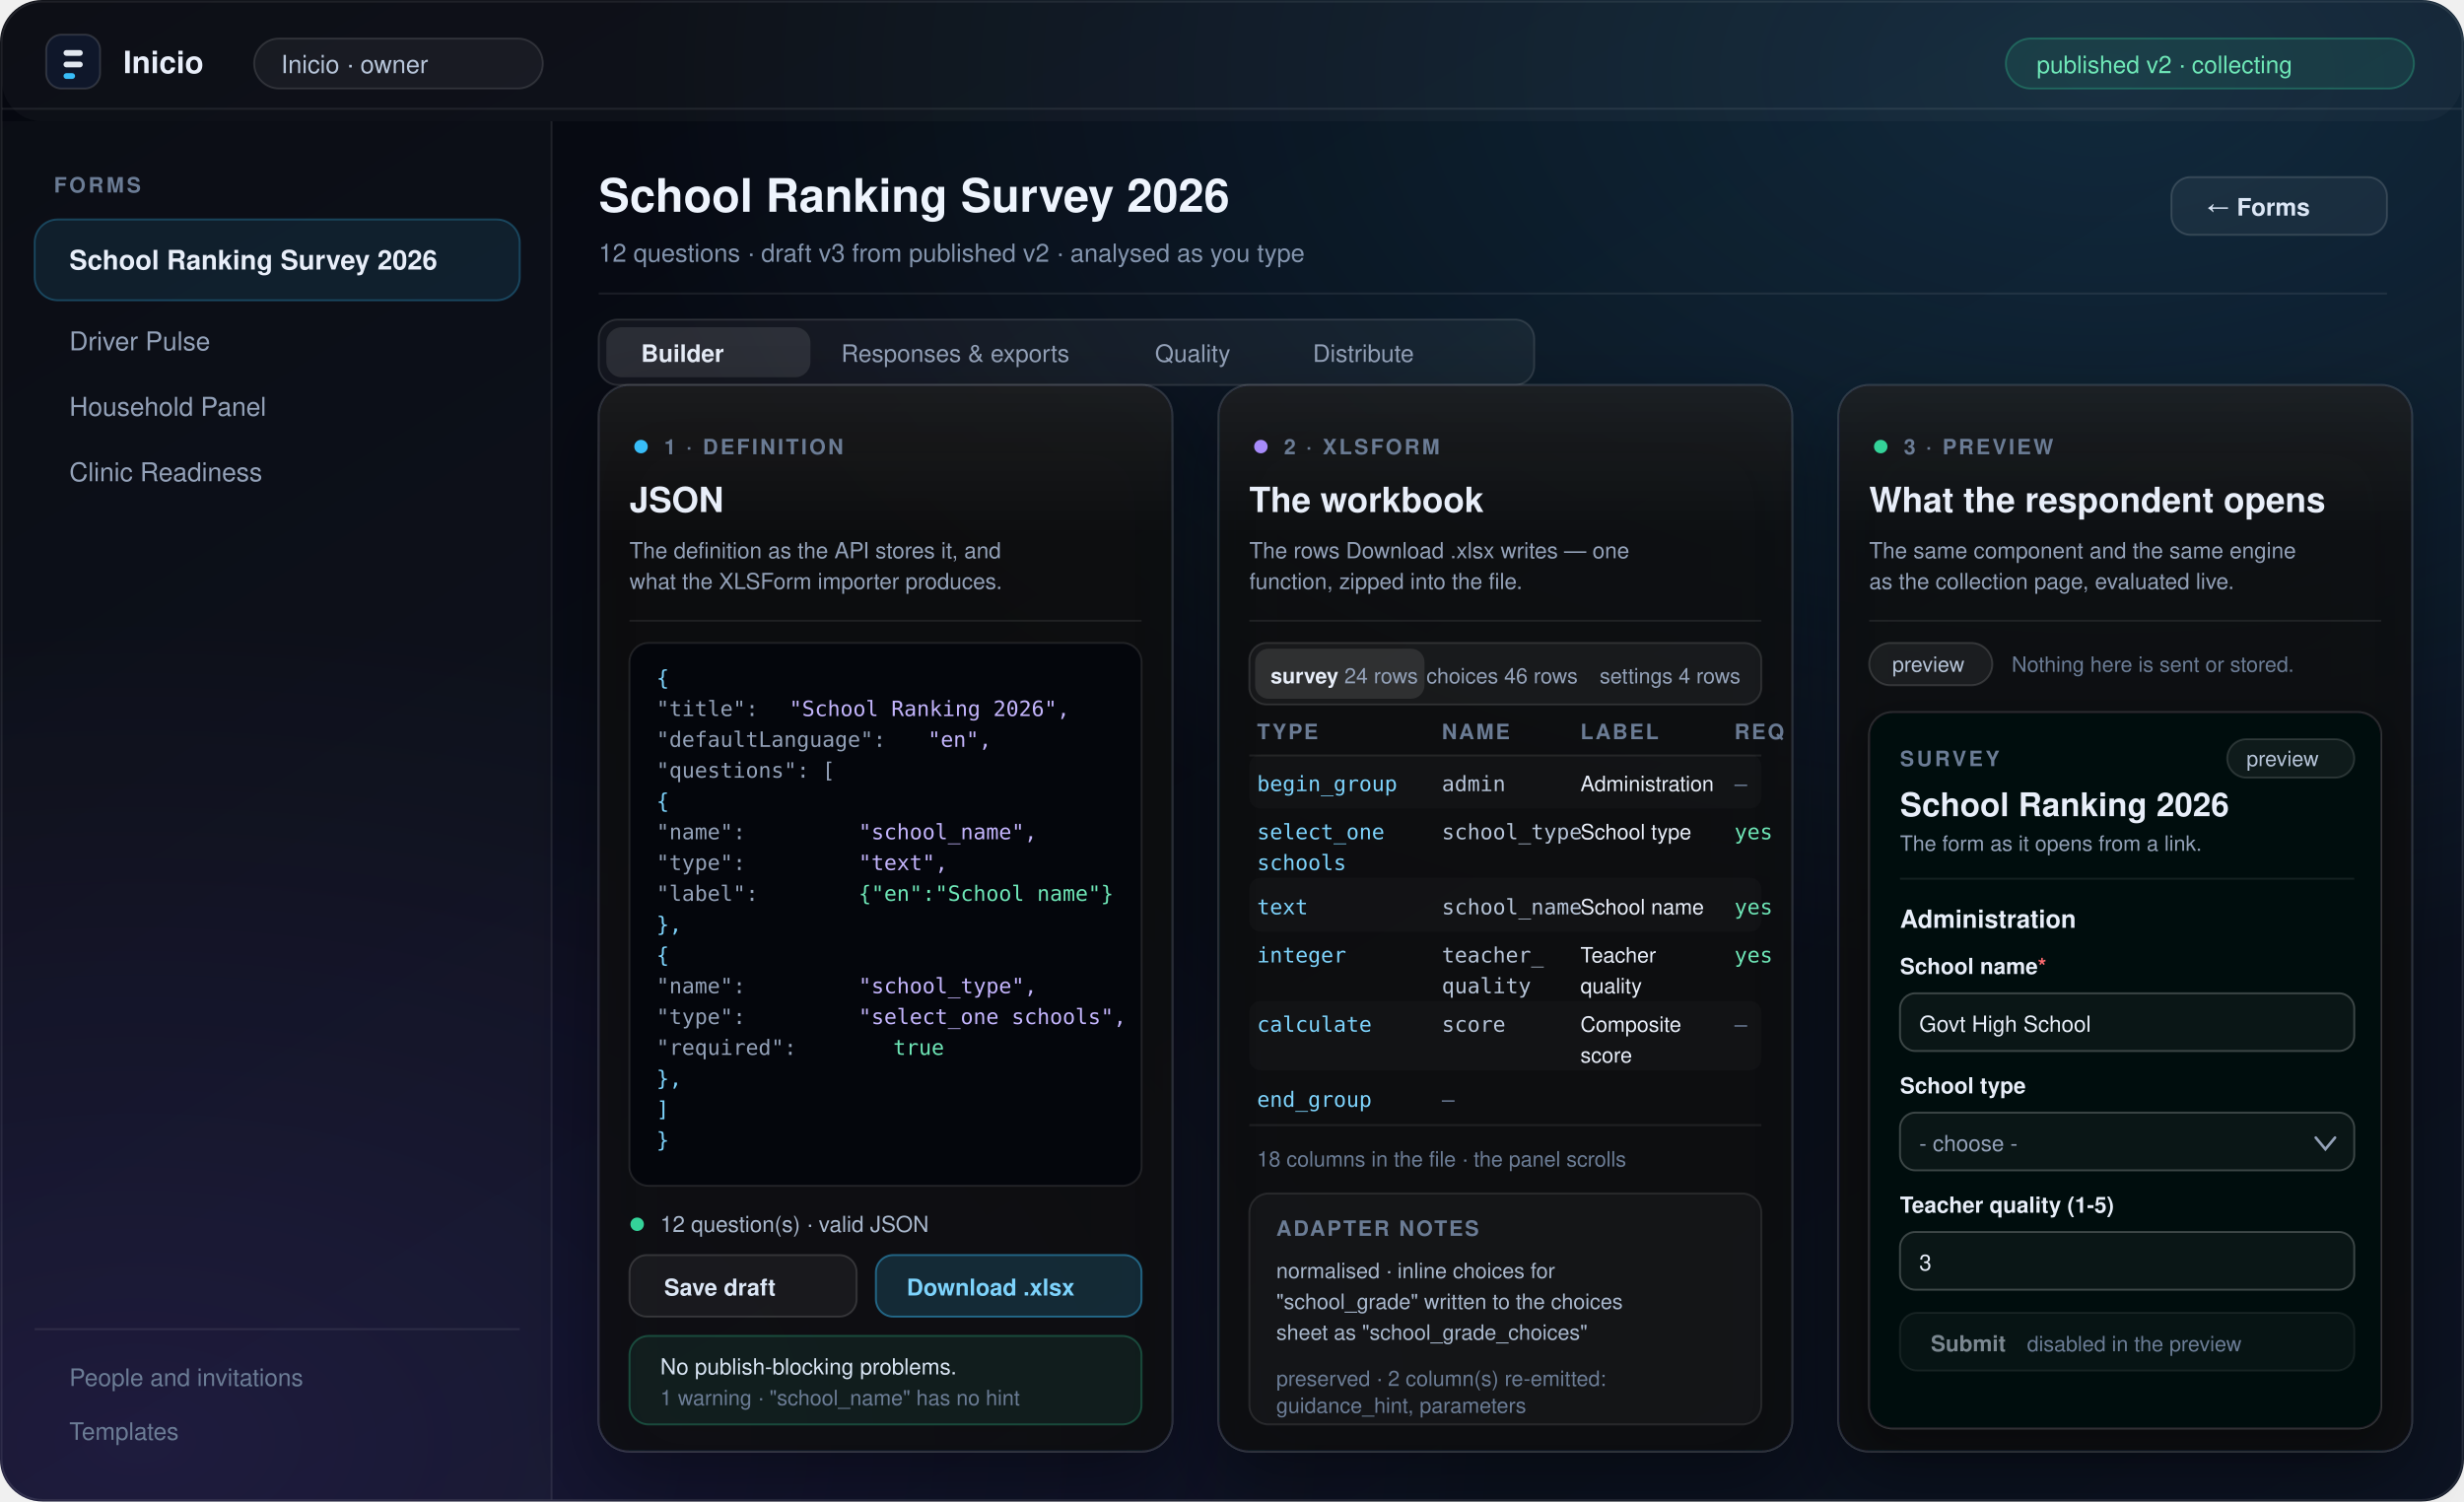
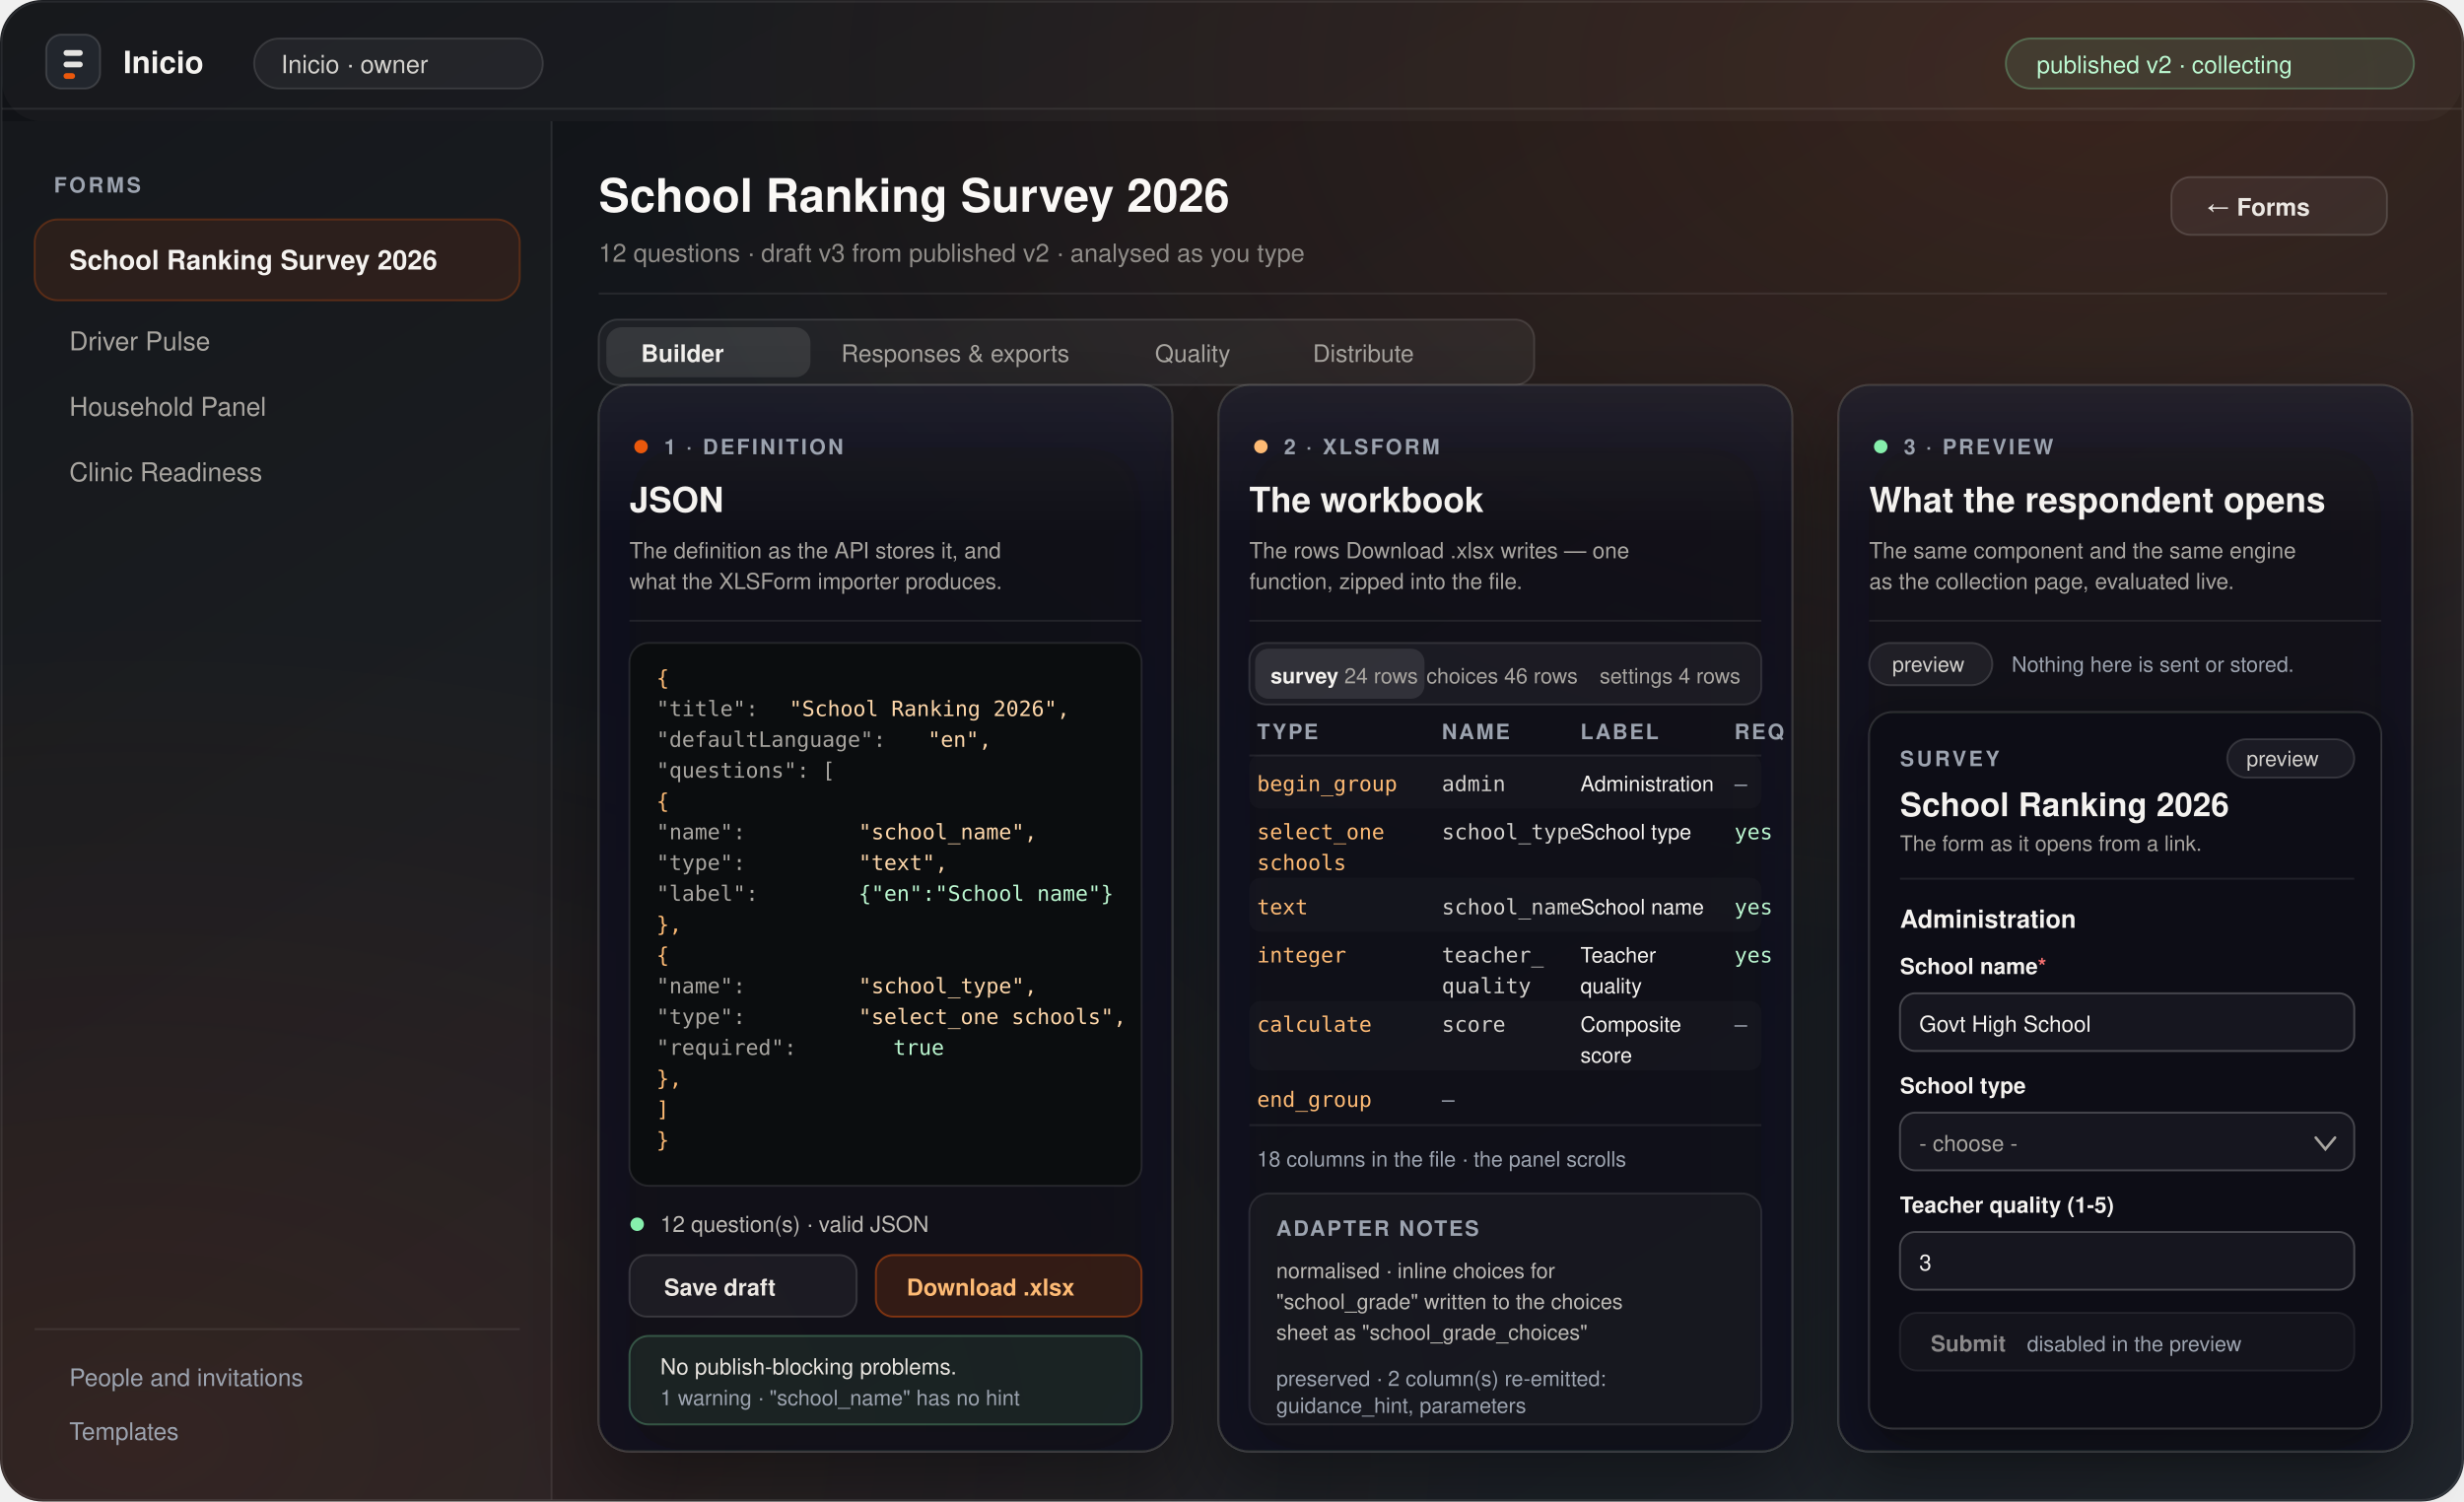
<svg xmlns="http://www.w3.org/2000/svg" viewBox="0 0 1280 780" width="1280" height="780" role="img" aria-label="The Inicio console: the definition studio, showing the form's JSON, the XLSForm workbook it exports, and a live preview of the form a respondent opens">
  <defs>
    <linearGradient id="cbg" x1="0" y1="0" x2="1" y2="1">
-       <stop offset="0" stop-color="#06080f" />
-       <stop offset="1" stop-color="#0c1322" />
+       <stop offset="0" stop-color="#101216" />
+       <stop offset="1" stop-color="#1f242b" />
    </linearGradient>
    <radialGradient id="cglow" cx="0.85" cy="0.05" r="0.6">
-       <stop offset="0" stop-color="#38bdf8" stop-opacity="0.16" />
-       <stop offset="1" stop-color="#38bdf8" stop-opacity="0" />
+       <stop offset="0" stop-color="#ea580c" stop-opacity="0.16" />
+       <stop offset="1" stop-color="#ea580c" stop-opacity="0" />
    </radialGradient>
    <radialGradient id="cglow2" cx="0.06" cy="0.96" r="0.55">
-       <stop offset="0" stop-color="#7b4dff" stop-opacity="0.14" />
-       <stop offset="1" stop-color="#7b4dff" stop-opacity="0" />
+       <stop offset="0" stop-color="#c2410c" stop-opacity="0.14" />
+       <stop offset="1" stop-color="#c2410c" stop-opacity="0" />
    </radialGradient>
    <linearGradient id="csheen" x1="0" y1="0" x2="0" y2="1">
      <stop offset="0" stop-color="#ffffff" stop-opacity="0.06" />
      <stop offset="1" stop-color="#ffffff" stop-opacity="0" />
    </linearGradient>
    <filter id="cshadow" x="-25%" y="-25%" width="150%" height="150%">
      <feDropShadow dx="0" dy="16" stdDeviation="20" flood-color="#000000" flood-opacity="0.5" />
    </filter>
    <filter id="csoft" x="-25%" y="-25%" width="150%" height="150%">
      <feDropShadow dx="0" dy="6" stdDeviation="10" flood-color="#000000" flood-opacity="0.35" />
    </filter>
  </defs>
  <rect width="1280" height="780" rx="22" fill="url(#cbg)" />
  <rect width="1280" height="780" rx="22" fill="url(#cglow)" />
  <rect width="1280" height="780" rx="22" fill="url(#cglow2)" />
  <rect x="0.75" y="0.75" width="1278.5" height="778.5" rx="21.5" fill="none" stroke="#ffffff" stroke-opacity="0.10" />
  <g font-family="ui-sans-serif, -apple-system, 'Segoe UI', Helvetica, Arial, sans-serif">
    <rect x="1" y="1" width="1278" height="62" rx="21" fill="#ffffff" fill-opacity="0.03" />
    <rect x="1" y="56" width="1278" height="1" fill="#ffffff" fill-opacity="0.08" />
-     <rect x="24" y="18" width="28" height="28" rx="8" fill="#0f172a" stroke="#ffffff" stroke-opacity="0.14" />
-     <rect x="33" y="26" width="10" height="3" rx="1.5" fill="#e2e8f0" />
-     <rect x="33" y="32" width="10" height="3" rx="1.5" fill="#e2e8f0" />
-     <rect x="33" y="38" width="6" height="3" rx="1.5" fill="#38bdf8" />
-     <text x="64" y="38" font-size="16" font-weight="700" fill="#e8eef9">Inicio</text>
+     <rect x="24" y="18" width="28" height="28" rx="8" fill="#22262d" stroke="#ffffff" stroke-opacity="0.14" />
+     <rect x="33" y="26" width="10" height="3" rx="1.5" fill="#e5e3e0" />
+     <rect x="33" y="32" width="10" height="3" rx="1.5" fill="#e5e3e0" />
+     <rect x="33" y="38" width="6" height="3" rx="1.5" fill="#ea580c" />
+     <text x="64" y="38" font-size="16" font-weight="700" fill="#f4f2ef">Inicio</text>
    <rect x="132" y="20" width="150" height="26" rx="13" fill="#ffffff" fill-opacity="0.05" stroke="#ffffff" stroke-opacity="0.12" />
-     <text x="146" y="38" font-size="13" fill="#b6c4d8">Inicio · owner</text>
-     <rect x="1042" y="20" width="212" height="26" rx="13" fill="#34d399" fill-opacity="0.10" stroke="#34d399" stroke-opacity="0.30" />
-     <text x="1058" y="38" font-size="12.5" fill="#6ee7b7">published v2 · collecting</text>
+     <text x="146" y="38" font-size="13" fill="#d2d0cc">Inicio · owner</text>
+     <rect x="1042" y="20" width="212" height="26" rx="13" fill="#86efac" fill-opacity="0.10" stroke="#86efac" stroke-opacity="0.30" />
+     <text x="1058" y="38" font-size="12.5" fill="#bbf7d0">published v2 · collecting</text>
    <rect x="1" y="63" width="286" height="716" fill="#ffffff" fill-opacity="0.02" />
    <rect x="286" y="63" width="1" height="716" fill="#ffffff" fill-opacity="0.08" />
-     <text x="28" y="100" font-size="11" font-weight="700" letter-spacing="1.4" fill="#6b7c95">FORMS</text>
-     <rect x="18" y="114" width="252" height="42" rx="12" fill="#38bdf8" fill-opacity="0.10" stroke="#38bdf8" stroke-opacity="0.28" />
-     <text x="36" y="140" font-size="14" font-weight="600" fill="#e8eef9">School Ranking Survey 2026</text>
-     <text x="36" y="182" font-size="13.5" fill="#93a1b8">Driver Pulse</text>
-     <text x="36" y="216" font-size="13.5" fill="#93a1b8">Household Panel</text>
-     <text x="36" y="250" font-size="13.5" fill="#93a1b8">Clinic Readiness</text>
+     <text x="28" y="100" font-size="11" font-weight="700" letter-spacing="1.4" fill="#9ca3af">FORMS</text>
+     <rect x="18" y="114" width="252" height="42" rx="12" fill="#ea580c" fill-opacity="0.10" stroke="#ea580c" stroke-opacity="0.28" />
+     <text x="36" y="140" font-size="14" font-weight="600" fill="#f4f2ef">School Ranking Survey 2026</text>
+     <text x="36" y="182" font-size="13.5" fill="#a8a5a0">Driver Pulse</text>
+     <text x="36" y="216" font-size="13.5" fill="#a8a5a0">Household Panel</text>
+     <text x="36" y="250" font-size="13.5" fill="#a8a5a0">Clinic Readiness</text>
    <rect x="18" y="690" width="252" height="1" fill="#ffffff" fill-opacity="0.08" />
-     <text x="36" y="720" font-size="12.5" fill="#6b7c95">People and invitations</text>
-     <text x="36" y="748" font-size="12.5" fill="#6b7c95">Templates</text>
-     <text x="311" y="110" font-size="24" font-weight="700" fill="#eef4fd">School Ranking Survey 2026</text>
-     <text x="311" y="136" font-size="13" fill="#8394ad">12 questions · draft v3 from published v2 · analysed as you type</text>
+     <text x="36" y="720" font-size="12.5" fill="#9ca3af">People and invitations</text>
+     <text x="36" y="748" font-size="12.5" fill="#9ca3af">Templates</text>
+     <text x="311" y="110" font-size="24" font-weight="700" fill="#faf8f6">School Ranking Survey 2026</text>
+     <text x="311" y="136" font-size="13" fill="#8f8c88">12 questions · draft v3 from published v2 · analysed as you type</text>
    <rect x="1128" y="92" width="112" height="30" rx="10" fill="#ffffff" fill-opacity="0.05" stroke="#ffffff" stroke-opacity="0.14" />
-     <text x="1146" y="112" font-size="12.5" font-weight="600" fill="#dbe6f5">← Forms</text>
+     <text x="1146" y="112" font-size="12.5" font-weight="600" fill="#ebe7e2">← Forms</text>
    <rect x="311" y="152" width="929" height="1" fill="#ffffff" fill-opacity="0.08" />
    <rect x="311" y="166" width="486" height="34" rx="10" fill="#ffffff" fill-opacity="0.05" stroke="#ffffff" stroke-opacity="0.12" />
    <rect x="315" y="170" width="106" height="26" rx="8" fill="#ffffff" fill-opacity="0.10" />
-     <text x="333" y="188" font-size="12.5" font-weight="600" fill="#e8eef9">Builder</text>
-     <text x="437" y="188" font-size="12.5" fill="#93a1b8">Responses &amp; exports</text>
-     <text x="600" y="188" font-size="12.5" fill="#93a1b8">Quality</text>
-     <text x="682" y="188" font-size="12.5" fill="#93a1b8">Distribute</text>
-     <rect x="311" y="200" width="298" height="554" rx="16" fill="#0a0e18" fill-opacity="0.72" stroke="#ffffff" stroke-opacity="0.12" filter="url(#cshadow)" />
+     <text x="333" y="188" font-size="12.5" font-weight="600" fill="#f4f2ef">Builder</text>
+     <text x="437" y="188" font-size="12.5" fill="#a8a5a0">Responses &amp; exports</text>
+     <text x="600" y="188" font-size="12.5" fill="#a8a5a0">Quality</text>
+     <text x="682" y="188" font-size="12.5" fill="#a8a5a0">Distribute</text>
+     <rect x="311" y="200" width="298" height="554" rx="16" fill="#14161b" fill-opacity="0.72" stroke="#ffffff" stroke-opacity="0.12" filter="url(#cshadow)" />
    <path d="M311 216 a16 16 0 0 1 16 -16 h266 a16 16 0 0 1 16 16 v62 h-298 z" fill="url(#csheen)" />
-     <circle cx="333" cy="232" r="3.5" fill="#38bdf8" />
-     <text x="345" y="236" font-size="11" font-weight="700" letter-spacing="1.2" fill="#6b7c95">1 · DEFINITION</text>
-     <text x="327" y="266" font-size="18" font-weight="700" fill="#e8eef9">JSON</text>
-     <text x="327" y="290" font-size="11.5" fill="#93a1b8">The definition as the API stores it, and</text>
-     <text x="327" y="306" font-size="11.5" fill="#93a1b8">what the XLSForm importer produces.</text>
+     <circle cx="333" cy="232" r="3.5" fill="#ea580c" />
+     <text x="345" y="236" font-size="11" font-weight="700" letter-spacing="1.2" fill="#9ca3af">1 · DEFINITION</text>
+     <text x="327" y="266" font-size="18" font-weight="700" fill="#f4f2ef">JSON</text>
+     <text x="327" y="290" font-size="11.5" fill="#a8a5a0">The definition as the API stores it, and</text>
+     <text x="327" y="306" font-size="11.5" fill="#a8a5a0">what the XLSForm importer produces.</text>
    <rect x="327" y="322" width="266" height="1" fill="#ffffff" fill-opacity="0.08" />
-     <rect x="327" y="334" width="266" height="282" rx="10" fill="#04060c" stroke="#ffffff" stroke-opacity="0.10" />
+     <rect x="327" y="334" width="266" height="282" rx="10" fill="#0b0d0f" stroke="#ffffff" stroke-opacity="0.10" />
    <g font-family="ui-monospace, SFMono-Regular, Menlo, Consolas, monospace" font-size="11">
-       <text x="341" y="356" fill="#7dd3fc">{</text>
-       <text x="341" y="372" fill="#93a1b8">  "title":</text>
-       <text x="410" y="372" fill="#c4b5fd">"School Ranking 2026",</text>
-       <text x="341" y="388" fill="#93a1b8">  "defaultLanguage":</text>
-       <text x="482" y="388" fill="#c4b5fd">"en",</text>
-       <text x="341" y="404" fill="#93a1b8">  "questions": [</text>
-       <text x="341" y="420" fill="#7dd3fc">    {</text>
-       <text x="341" y="436" fill="#93a1b8">      "name":</text>
-       <text x="446" y="436" fill="#c4b5fd">"school_name",</text>
-       <text x="341" y="452" fill="#93a1b8">      "type":</text>
-       <text x="446" y="452" fill="#c4b5fd">"text",</text>
-       <text x="341" y="468" fill="#93a1b8">      "label":</text>
-       <text x="446" y="468" fill="#6ee7b7">{"en":"School name"}</text>
-       <text x="341" y="484" fill="#7dd3fc">    },</text>
-       <text x="341" y="500" fill="#7dd3fc">    {</text>
-       <text x="341" y="516" fill="#93a1b8">      "name":</text>
-       <text x="446" y="516" fill="#c4b5fd">"school_type",</text>
-       <text x="341" y="532" fill="#93a1b8">      "type":</text>
-       <text x="446" y="532" fill="#c4b5fd">"select_one schools",</text>
-       <text x="341" y="548" fill="#93a1b8">      "required":</text>
-       <text x="464" y="548" fill="#6ee7b7">true</text>
-       <text x="341" y="564" fill="#7dd3fc">    },</text>
-       <text x="341" y="580" fill="#7dd3fc">  ]</text>
-       <text x="341" y="596" fill="#7dd3fc">}</text>
+       <text x="341" y="356" fill="#fdba74">{</text>
+       <text x="341" y="372" fill="#a8a5a0">  "title":</text>
+       <text x="410" y="372" fill="#fed7aa">"School Ranking 2026",</text>
+       <text x="341" y="388" fill="#a8a5a0">  "defaultLanguage":</text>
+       <text x="482" y="388" fill="#fed7aa">"en",</text>
+       <text x="341" y="404" fill="#a8a5a0">  "questions": [</text>
+       <text x="341" y="420" fill="#fdba74">    {</text>
+       <text x="341" y="436" fill="#a8a5a0">      "name":</text>
+       <text x="446" y="436" fill="#fed7aa">"school_name",</text>
+       <text x="341" y="452" fill="#a8a5a0">      "type":</text>
+       <text x="446" y="452" fill="#fed7aa">"text",</text>
+       <text x="341" y="468" fill="#a8a5a0">      "label":</text>
+       <text x="446" y="468" fill="#bbf7d0">{"en":"School name"}</text>
+       <text x="341" y="484" fill="#fdba74">    },</text>
+       <text x="341" y="500" fill="#fdba74">    {</text>
+       <text x="341" y="516" fill="#a8a5a0">      "name":</text>
+       <text x="446" y="516" fill="#fed7aa">"school_type",</text>
+       <text x="341" y="532" fill="#a8a5a0">      "type":</text>
+       <text x="446" y="532" fill="#fed7aa">"select_one schools",</text>
+       <text x="341" y="548" fill="#a8a5a0">      "required":</text>
+       <text x="464" y="548" fill="#bbf7d0">true</text>
+       <text x="341" y="564" fill="#fdba74">    },</text>
+       <text x="341" y="580" fill="#fdba74">  ]</text>
+       <text x="341" y="596" fill="#fdba74">}</text>
    </g>
-     <circle cx="331" cy="636" r="3.5" fill="#34d399" />
-     <text x="343" y="640" font-size="11.5" fill="#a9b8cd">12 question(s) · valid JSON</text>
+     <circle cx="331" cy="636" r="3.5" fill="#86efac" />
+     <text x="343" y="640" font-size="11.5" fill="#bdbab5">12 question(s) · valid JSON</text>
    <rect x="327" y="652" width="118" height="32" rx="9" fill="#ffffff" fill-opacity="0.05" stroke="#ffffff" stroke-opacity="0.14" />
-     <text x="345" y="673" font-size="12" font-weight="600" fill="#dbe6f5">Save draft</text>
-     <rect x="455" y="652" width="138" height="32" rx="9" fill="#38bdf8" fill-opacity="0.16" stroke="#38bdf8" stroke-opacity="0.45" />
-     <text x="471" y="673" font-size="12" font-weight="600" fill="#7dd3fc">Download .xlsx</text>
-     <rect x="327" y="694" width="266" height="46" rx="10" fill="#34d399" fill-opacity="0.08" stroke="#34d399" stroke-opacity="0.28" />
-     <text x="343" y="714" font-size="11.5" fill="#d7e3f2">No publish-blocking problems.</text>
-     <text x="343" y="730" font-size="11" fill="#6b7c95">1 warning · "school_name" has no hint</text>
-     <rect x="633" y="200" width="298" height="554" rx="16" fill="#0a0e18" fill-opacity="0.72" stroke="#ffffff" stroke-opacity="0.12" filter="url(#cshadow)" />
+     <text x="345" y="673" font-size="12" font-weight="600" fill="#ebe7e2">Save draft</text>
+     <rect x="455" y="652" width="138" height="32" rx="9" fill="#ea580c" fill-opacity="0.16" stroke="#ea580c" stroke-opacity="0.45" />
+     <text x="471" y="673" font-size="12" font-weight="600" fill="#fdba74">Download .xlsx</text>
+     <rect x="327" y="694" width="266" height="46" rx="10" fill="#86efac" fill-opacity="0.08" stroke="#86efac" stroke-opacity="0.28" />
+     <text x="343" y="714" font-size="11.5" fill="#e7e3de">No publish-blocking problems.</text>
+     <text x="343" y="730" font-size="11" fill="#9ca3af">1 warning · "school_name" has no hint</text>
+     <rect x="633" y="200" width="298" height="554" rx="16" fill="#14161b" fill-opacity="0.72" stroke="#ffffff" stroke-opacity="0.12" filter="url(#cshadow)" />
    <path d="M633 216 a16 16 0 0 1 16 -16 h266 a16 16 0 0 1 16 16 v62 h-298 z" fill="url(#csheen)" />
-     <circle cx="655" cy="232" r="3.5" fill="#a78bfa" />
-     <text x="667" y="236" font-size="11" font-weight="700" letter-spacing="1.2" fill="#6b7c95">2 · XLSFORM</text>
-     <text x="649" y="266" font-size="18" font-weight="700" fill="#e8eef9">The workbook</text>
-     <text x="649" y="290" font-size="11.5" fill="#93a1b8">The rows Download .xlsx writes — one</text>
-     <text x="649" y="306" font-size="11.5" fill="#93a1b8">function, zipped into the file.</text>
+     <circle cx="655" cy="232" r="3.5" fill="#fdba74" />
+     <text x="667" y="236" font-size="11" font-weight="700" letter-spacing="1.2" fill="#9ca3af">2 · XLSFORM</text>
+     <text x="649" y="266" font-size="18" font-weight="700" fill="#f4f2ef">The workbook</text>
+     <text x="649" y="290" font-size="11.5" fill="#a8a5a0">The rows Download .xlsx writes — one</text>
+     <text x="649" y="306" font-size="11.5" fill="#a8a5a0">function, zipped into the file.</text>
    <rect x="649" y="322" width="266" height="1" fill="#ffffff" fill-opacity="0.08" />
    <rect x="649" y="334" width="266" height="32" rx="9" fill="#ffffff" fill-opacity="0.05" stroke="#ffffff" stroke-opacity="0.12" />
    <rect x="652" y="337" width="88" height="26" rx="7" fill="#ffffff" fill-opacity="0.10" />
-     <text x="660" y="355" font-size="11" font-weight="600" fill="#e8eef9">survey <tspan font-weight="400" fill="#93a1b8">24 rows</tspan>
-     </text>
-     <text x="741" y="355" font-size="11" fill="#93a1b8">choices <tspan>46 rows</tspan>
-     </text>
-     <text x="831" y="355" font-size="11" fill="#93a1b8">settings <tspan>4 rows</tspan>
+     <text x="660" y="355" font-size="11" font-weight="600" fill="#f4f2ef">survey <tspan font-weight="400" fill="#a8a5a0">24 rows</tspan>
+     </text>
+     <text x="741" y="355" font-size="11" fill="#a8a5a0">choices <tspan>46 rows</tspan>
+     </text>
+     <text x="831" y="355" font-size="11" fill="#a8a5a0">settings <tspan>4 rows</tspan>
    </text>
    <g font-family="ui-sans-serif, -apple-system, 'Segoe UI', Helvetica, Arial, sans-serif">
-       <text x="653" y="384" font-size="11" font-weight="700" letter-spacing="1" fill="#6b7c95">TYPE</text>
-       <text x="749" y="384" font-size="11" font-weight="700" letter-spacing="1" fill="#6b7c95">NAME</text>
-       <text x="821" y="384" font-size="11" font-weight="700" letter-spacing="1" fill="#6b7c95">LABEL</text>
-       <text x="901" y="384" font-size="11" font-weight="700" letter-spacing="1" fill="#6b7c95">REQ</text>
+       <text x="653" y="384" font-size="11" font-weight="700" letter-spacing="1" fill="#9ca3af">TYPE</text>
+       <text x="749" y="384" font-size="11" font-weight="700" letter-spacing="1" fill="#9ca3af">NAME</text>
+       <text x="821" y="384" font-size="11" font-weight="700" letter-spacing="1" fill="#9ca3af">LABEL</text>
+       <text x="901" y="384" font-size="11" font-weight="700" letter-spacing="1" fill="#9ca3af">REQ</text>
    </g>
    <rect x="649" y="392" width="266" height="1" fill="#ffffff" fill-opacity="0.08" />
    <g font-size="11" font-family="ui-monospace, SFMono-Regular, Menlo, Consolas, monospace">
      <rect x="649" y="392" width="266" height="28" rx="6" fill="#ffffff" fill-opacity="0.02" />
-       <text x="653" y="411" fill="#7dd3fc">begin_group</text>
-       <text x="749" y="411" fill="#b6c4d8">admin</text>
-       <text x="821" y="411" font-family="ui-sans-serif, -apple-system, 'Segoe UI', Helvetica, Arial, sans-serif" fill="#e8eef9">Administration</text>
-       <text x="901" y="411" fill="#6b7c95">—</text>
-       <text x="653" y="436" fill="#7dd3fc">select_one</text>
-       <text x="653" y="452" fill="#7dd3fc">schools</text>
-       <text x="749" y="436" fill="#b6c4d8">school_type</text>
-       <text x="821" y="436" font-family="ui-sans-serif, -apple-system, 'Segoe UI', Helvetica, Arial, sans-serif" fill="#e8eef9">School type</text>
-       <text x="901" y="436" fill="#6ee7b7">yes</text>
+       <text x="653" y="411" fill="#fdba74">begin_group</text>
+       <text x="749" y="411" fill="#d2d0cc">admin</text>
+       <text x="821" y="411" font-family="ui-sans-serif, -apple-system, 'Segoe UI', Helvetica, Arial, sans-serif" fill="#f4f2ef">Administration</text>
+       <text x="901" y="411" fill="#9ca3af">—</text>
+       <text x="653" y="436" fill="#fdba74">select_one</text>
+       <text x="653" y="452" fill="#fdba74">schools</text>
+       <text x="749" y="436" fill="#d2d0cc">school_type</text>
+       <text x="821" y="436" font-family="ui-sans-serif, -apple-system, 'Segoe UI', Helvetica, Arial, sans-serif" fill="#f4f2ef">School type</text>
+       <text x="901" y="436" fill="#bbf7d0">yes</text>
      <rect x="649" y="456" width="266" height="28" rx="6" fill="#ffffff" fill-opacity="0.02" />
-       <text x="653" y="475" fill="#7dd3fc">text</text>
-       <text x="749" y="475" fill="#b6c4d8">school_name</text>
-       <text x="821" y="475" font-family="ui-sans-serif, -apple-system, 'Segoe UI', Helvetica, Arial, sans-serif" fill="#e8eef9">School name</text>
-       <text x="901" y="475" fill="#6ee7b7">yes</text>
-       <text x="653" y="500" fill="#7dd3fc">integer</text>
-       <text x="749" y="500" fill="#b6c4d8">teacher_</text>
-       <text x="749" y="516" fill="#b6c4d8">quality</text>
-       <text x="821" y="500" font-family="ui-sans-serif, -apple-system, 'Segoe UI', Helvetica, Arial, sans-serif" fill="#e8eef9">Teacher</text>
-       <text x="821" y="516" font-family="ui-sans-serif, -apple-system, 'Segoe UI', Helvetica, Arial, sans-serif" fill="#e8eef9">quality</text>
-       <text x="901" y="500" fill="#6ee7b7">yes</text>
+       <text x="653" y="475" fill="#fdba74">text</text>
+       <text x="749" y="475" fill="#d2d0cc">school_name</text>
+       <text x="821" y="475" font-family="ui-sans-serif, -apple-system, 'Segoe UI', Helvetica, Arial, sans-serif" fill="#f4f2ef">School name</text>
+       <text x="901" y="475" fill="#bbf7d0">yes</text>
+       <text x="653" y="500" fill="#fdba74">integer</text>
+       <text x="749" y="500" fill="#d2d0cc">teacher_</text>
+       <text x="749" y="516" fill="#d2d0cc">quality</text>
+       <text x="821" y="500" font-family="ui-sans-serif, -apple-system, 'Segoe UI', Helvetica, Arial, sans-serif" fill="#f4f2ef">Teacher</text>
+       <text x="821" y="516" font-family="ui-sans-serif, -apple-system, 'Segoe UI', Helvetica, Arial, sans-serif" fill="#f4f2ef">quality</text>
+       <text x="901" y="500" fill="#bbf7d0">yes</text>
      <rect x="649" y="520" width="266" height="36" rx="6" fill="#ffffff" fill-opacity="0.02" />
-       <text x="653" y="536" fill="#7dd3fc">calculate</text>
-       <text x="749" y="536" fill="#b6c4d8">score</text>
-       <text x="821" y="536" font-family="ui-sans-serif, -apple-system, 'Segoe UI', Helvetica, Arial, sans-serif" fill="#e8eef9">Composite</text>
-       <text x="821" y="552" font-family="ui-sans-serif, -apple-system, 'Segoe UI', Helvetica, Arial, sans-serif" fill="#e8eef9">score</text>
-       <text x="901" y="536" fill="#6b7c95">—</text>
-       <text x="653" y="575" fill="#7dd3fc">end_group</text>
-       <text x="749" y="575" fill="#6b7c95">—</text>
+       <text x="653" y="536" fill="#fdba74">calculate</text>
+       <text x="749" y="536" fill="#d2d0cc">score</text>
+       <text x="821" y="536" font-family="ui-sans-serif, -apple-system, 'Segoe UI', Helvetica, Arial, sans-serif" fill="#f4f2ef">Composite</text>
+       <text x="821" y="552" font-family="ui-sans-serif, -apple-system, 'Segoe UI', Helvetica, Arial, sans-serif" fill="#f4f2ef">score</text>
+       <text x="901" y="536" fill="#9ca3af">—</text>
+       <text x="653" y="575" fill="#fdba74">end_group</text>
+       <text x="749" y="575" fill="#9ca3af">—</text>
    </g>
    <rect x="649" y="584" width="266" height="1" fill="#ffffff" fill-opacity="0.08" />
-     <text x="653" y="606" font-size="11" fill="#6b7c95">18 columns in the file · the panel scrolls</text>
+     <text x="653" y="606" font-size="11" fill="#9ca3af">18 columns in the file · the panel scrolls</text>
    <rect x="649" y="620" width="266" height="120" rx="10" fill="#ffffff" fill-opacity="0.03" stroke="#ffffff" stroke-opacity="0.10" />
-     <text x="663" y="642" font-size="11" font-weight="700" letter-spacing="1" fill="#6b7c95">ADAPTER NOTES</text>
-     <text x="663" y="664" font-size="11" fill="#a9b8cd">normalised · inline choices for</text>
-     <text x="663" y="680" font-size="11" fill="#a9b8cd">"school_grade" written to the choices</text>
-     <text x="663" y="696" font-size="11" fill="#a9b8cd">sheet as "school_grade_choices"</text>
-     <text x="663" y="720" font-size="11" fill="#6b7c95">preserved · 2 column(s) re-emitted:</text>
-     <text x="663" y="734" font-size="11" fill="#6b7c95">guidance_hint, parameters</text>
-     <rect x="955" y="200" width="298" height="554" rx="16" fill="#0a0e18" fill-opacity="0.72" stroke="#ffffff" stroke-opacity="0.12" filter="url(#cshadow)" />
+     <text x="663" y="642" font-size="11" font-weight="700" letter-spacing="1" fill="#9ca3af">ADAPTER NOTES</text>
+     <text x="663" y="664" font-size="11" fill="#bdbab5">normalised · inline choices for</text>
+     <text x="663" y="680" font-size="11" fill="#bdbab5">"school_grade" written to the choices</text>
+     <text x="663" y="696" font-size="11" fill="#bdbab5">sheet as "school_grade_choices"</text>
+     <text x="663" y="720" font-size="11" fill="#9ca3af">preserved · 2 column(s) re-emitted:</text>
+     <text x="663" y="734" font-size="11" fill="#9ca3af">guidance_hint, parameters</text>
+     <rect x="955" y="200" width="298" height="554" rx="16" fill="#14161b" fill-opacity="0.72" stroke="#ffffff" stroke-opacity="0.12" filter="url(#cshadow)" />
    <path d="M955 216 a16 16 0 0 1 16 -16 h266 a16 16 0 0 1 16 16 v62 h-298 z" fill="url(#csheen)" />
-     <circle cx="977" cy="232" r="3.5" fill="#34d399" />
-     <text x="989" y="236" font-size="11" font-weight="700" letter-spacing="1.2" fill="#6b7c95">3 · PREVIEW</text>
-     <text x="971" y="266" font-size="18" font-weight="700" fill="#e8eef9">What the respondent opens</text>
-     <text x="971" y="290" font-size="11.5" fill="#93a1b8">The same component and the same engine</text>
-     <text x="971" y="306" font-size="11.5" fill="#93a1b8">as the collection page, evaluated live.</text>
+     <circle cx="977" cy="232" r="3.5" fill="#86efac" />
+     <text x="989" y="236" font-size="11" font-weight="700" letter-spacing="1.2" fill="#9ca3af">3 · PREVIEW</text>
+     <text x="971" y="266" font-size="18" font-weight="700" fill="#f4f2ef">What the respondent opens</text>
+     <text x="971" y="290" font-size="11.5" fill="#a8a5a0">The same component and the same engine</text>
+     <text x="971" y="306" font-size="11.5" fill="#a8a5a0">as the collection page, evaluated live.</text>
    <rect x="971" y="322" width="266" height="1" fill="#ffffff" fill-opacity="0.08" />
    <rect x="971" y="334" width="64" height="22" rx="11" fill="#ffffff" fill-opacity="0.06" stroke="#ffffff" stroke-opacity="0.14" />
-     <text x="983" y="349" font-size="11" fill="#b6c4d8">preview</text>
-     <text x="1045" y="349" font-size="11" fill="#6b7c95">Nothing here is sent or stored.</text>
-     <rect x="971" y="370" width="266" height="372" rx="12" fill="#05070d" stroke="#ffffff" stroke-opacity="0.12" filter="url(#csoft)" />
-     <text x="987" y="398" font-size="11" font-weight="700" letter-spacing="1.4" fill="#6b7c95">SURVEY</text>
+     <text x="983" y="349" font-size="11" fill="#d2d0cc">preview</text>
+     <text x="1045" y="349" font-size="11" fill="#9ca3af">Nothing here is sent or stored.</text>
+     <rect x="971" y="370" width="266" height="372" rx="12" fill="#0d0f13" stroke="#ffffff" stroke-opacity="0.12" filter="url(#csoft)" />
+     <text x="987" y="398" font-size="11" font-weight="700" letter-spacing="1.4" fill="#9ca3af">SURVEY</text>
    <rect x="1157" y="384" width="66" height="20" rx="10" fill="#ffffff" fill-opacity="0.06" stroke="#ffffff" stroke-opacity="0.14" />
-     <text x="1167" y="398" font-size="11" fill="#b6c4d8">preview</text>
-     <text x="987" y="424" font-size="17" font-weight="700" fill="#e8eef9">School Ranking 2026</text>
-     <text x="987" y="442" font-size="11" fill="#93a1b8">The form as it opens from a link.</text>
+     <text x="1167" y="398" font-size="11" fill="#d2d0cc">preview</text>
+     <text x="987" y="424" font-size="17" font-weight="700" fill="#f4f2ef">School Ranking 2026</text>
+     <text x="987" y="442" font-size="11" fill="#a8a5a0">The form as it opens from a link.</text>
    <rect x="987" y="456" width="236" height="1" fill="#ffffff" fill-opacity="0.08" />
-     <text x="987" y="482" font-size="13" font-weight="700" fill="#e8eef9">Administration</text>
-     <text x="987" y="506" font-size="11.5" font-weight="600" fill="#e8eef9">School name<tspan fill="#ff6b70"> *</tspan>
+     <text x="987" y="482" font-size="13" font-weight="700" fill="#f4f2ef">Administration</text>
+     <text x="987" y="506" font-size="11.5" font-weight="600" fill="#f4f2ef">School name<tspan fill="#f87171"> *</tspan>
    </text>
    <rect x="987" y="516" width="236" height="30" rx="8" fill="#ffffff" fill-opacity="0.04" stroke="#ffffff" stroke-opacity="0.22" />
-     <text x="997" y="536" font-size="11.5" fill="#e8eef9">Govt High School</text>
-     <text x="987" y="568" font-size="11.5" font-weight="600" fill="#e8eef9">School type</text>
+     <text x="997" y="536" font-size="11.5" fill="#f4f2ef">Govt High School</text>
+     <text x="987" y="568" font-size="11.5" font-weight="600" fill="#f4f2ef">School type</text>
    <rect x="987" y="578" width="236" height="30" rx="8" fill="#ffffff" fill-opacity="0.04" stroke="#ffffff" stroke-opacity="0.22" />
-     <text x="997" y="598" font-size="11.5" fill="#93a1b8">- choose -</text>
-     <path d="M1203 591 l5 6 l5 -6" fill="none" stroke="#93a1b8" stroke-width="1.4" stroke-linecap="round" />
-     <text x="987" y="630" font-size="11.5" font-weight="600" fill="#e8eef9">Teacher quality (1-5)</text>
+     <text x="997" y="598" font-size="11.5" fill="#a8a5a0">- choose -</text>
+     <path d="M1203 591 l5 6 l5 -6" fill="none" stroke="#a8a5a0" stroke-width="1.4" stroke-linecap="round" />
+     <text x="987" y="630" font-size="11.5" font-weight="600" fill="#f4f2ef">Teacher quality (1-5)</text>
    <rect x="987" y="640" width="236" height="30" rx="8" fill="#ffffff" fill-opacity="0.04" stroke="#ffffff" stroke-opacity="0.22" />
-     <text x="997" y="660" font-size="11.5" fill="#e8eef9">3</text>
+     <text x="997" y="660" font-size="11.5" fill="#f4f2ef">3</text>
    <rect x="987" y="682" width="236" height="30" rx="9" fill="#ffffff" fill-opacity="0.05" stroke="#ffffff" stroke-opacity="0.14" opacity="0.55" />
-     <text x="1003" y="702" font-size="11.5" font-weight="600" fill="#dbe6f5" opacity="0.55">Submit</text>
-     <text x="1053" y="702" font-size="11" fill="#6b7c95">disabled in the preview</text>
+     <text x="1003" y="702" font-size="11.5" font-weight="600" fill="#ebe7e2" opacity="0.55">Submit</text>
+     <text x="1053" y="702" font-size="11" fill="#9ca3af">disabled in the preview</text>
  </g>
</svg>
